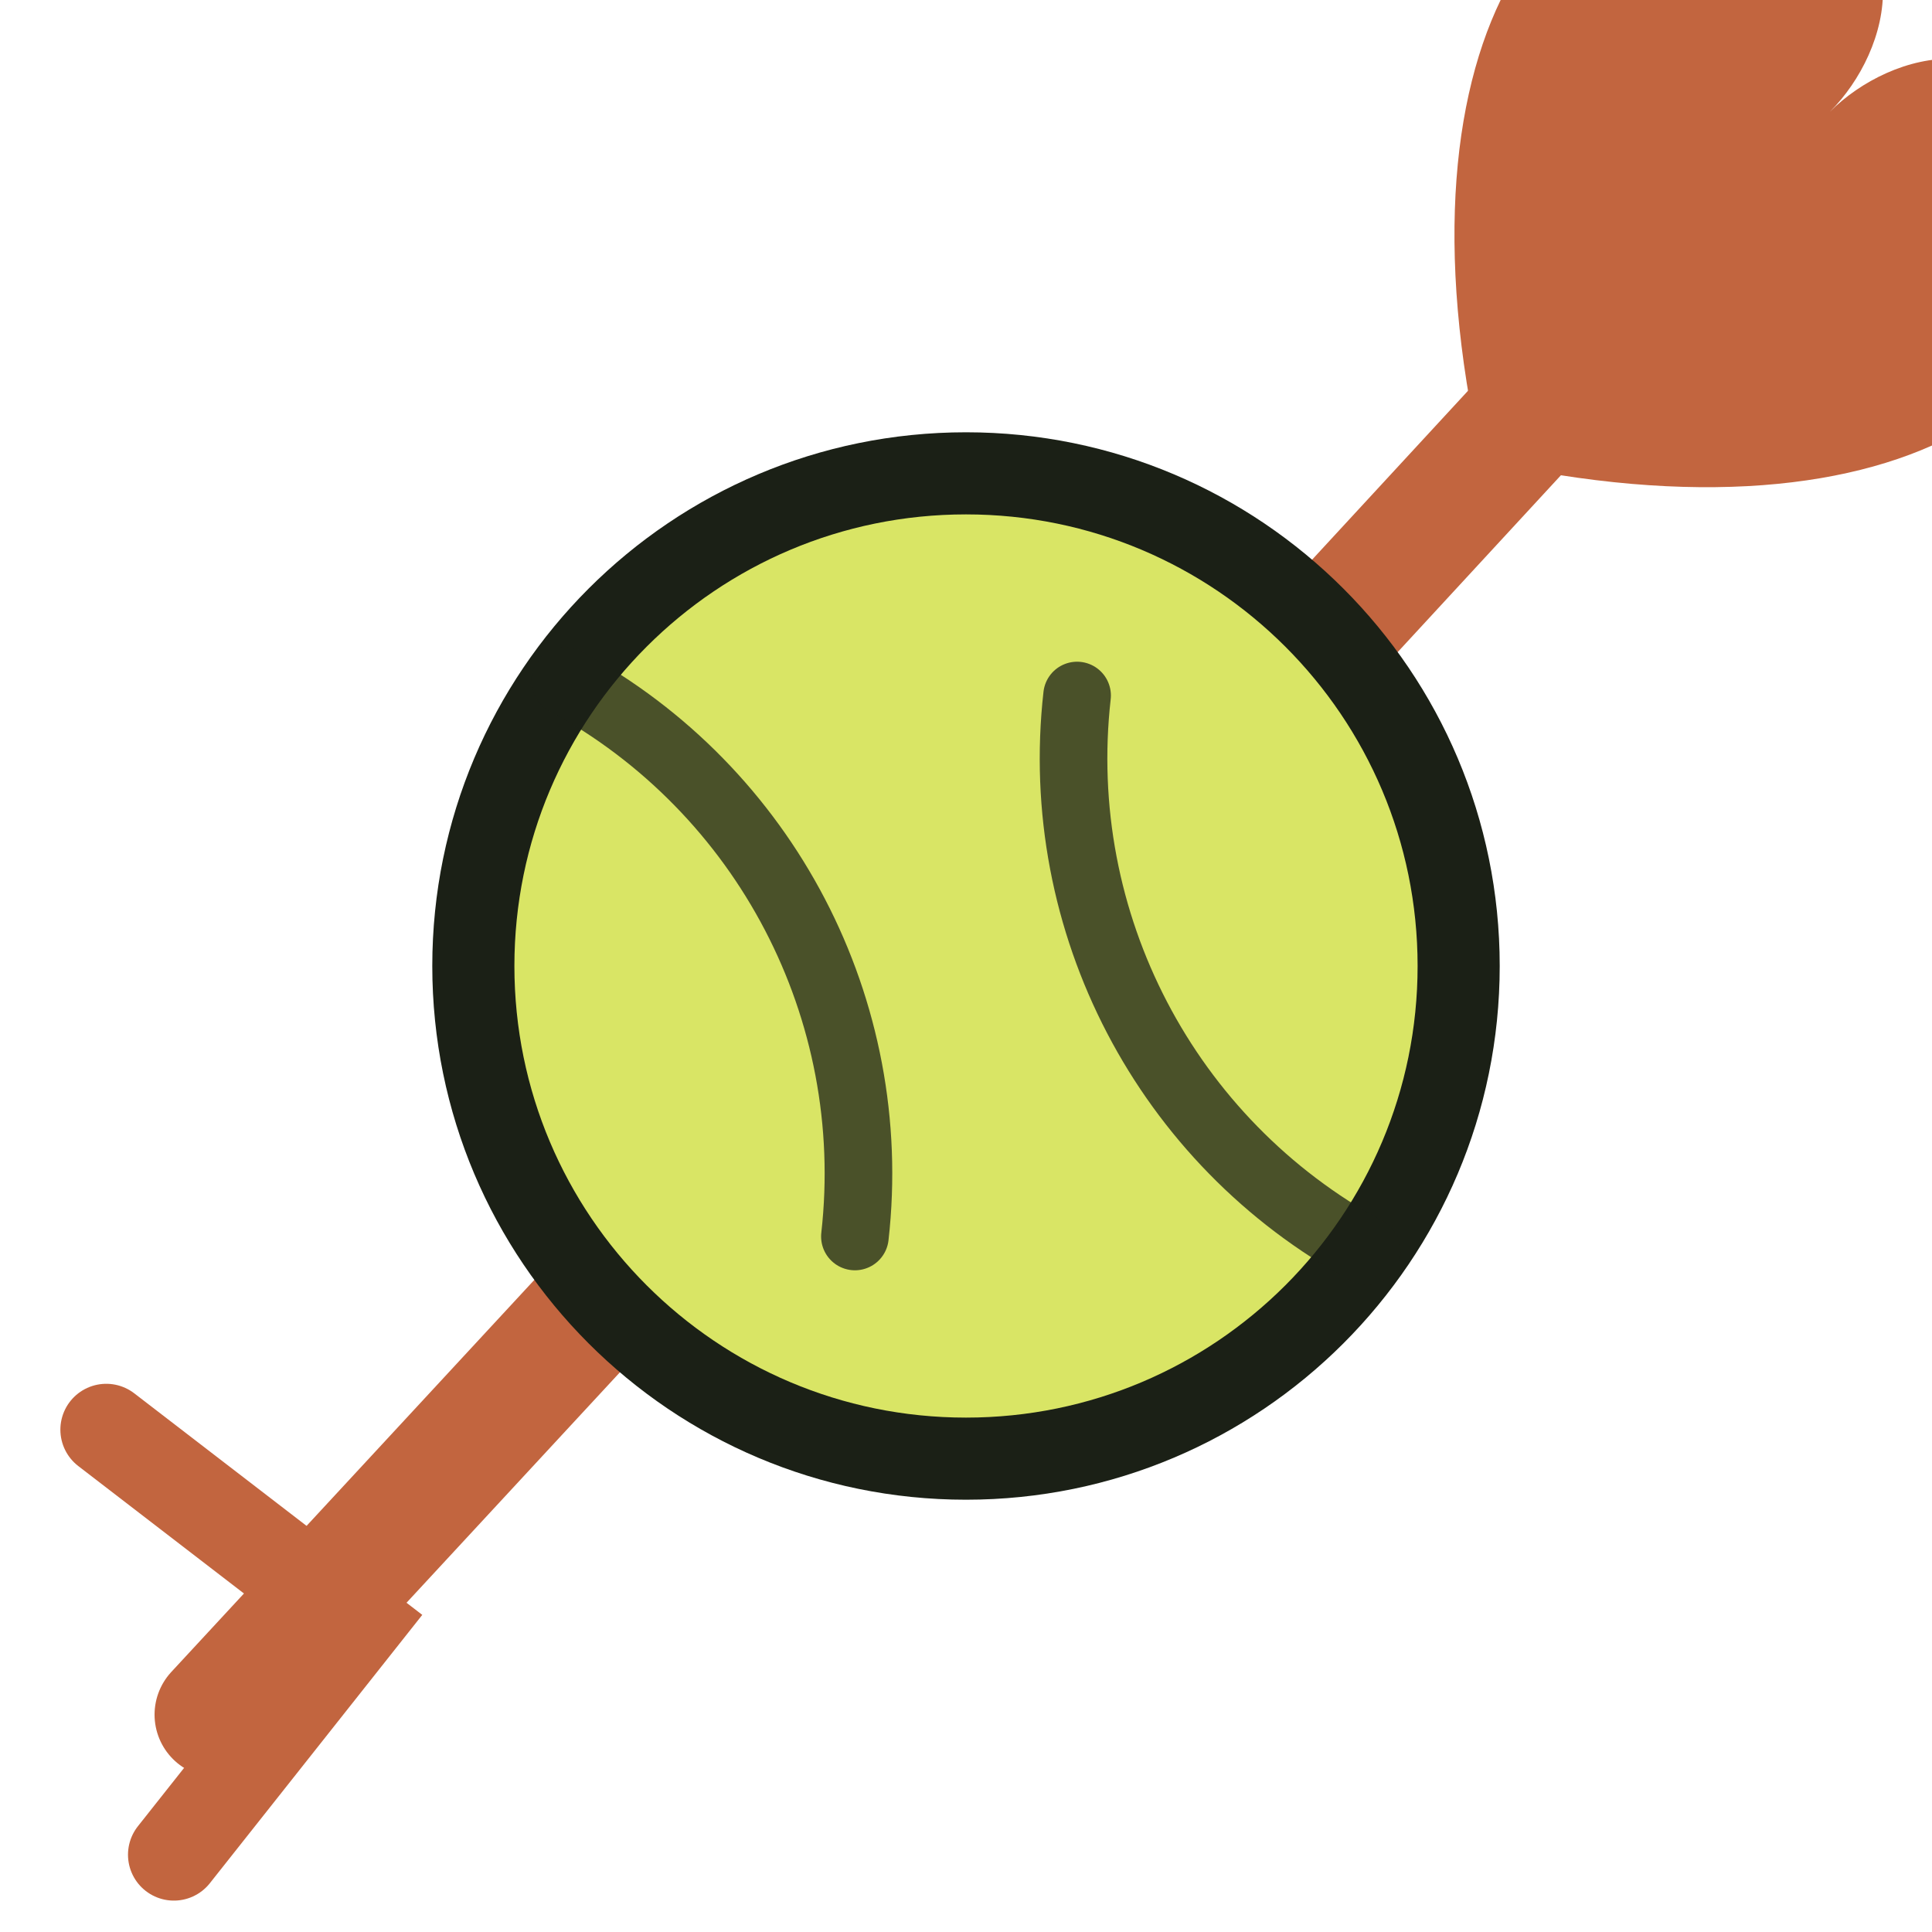
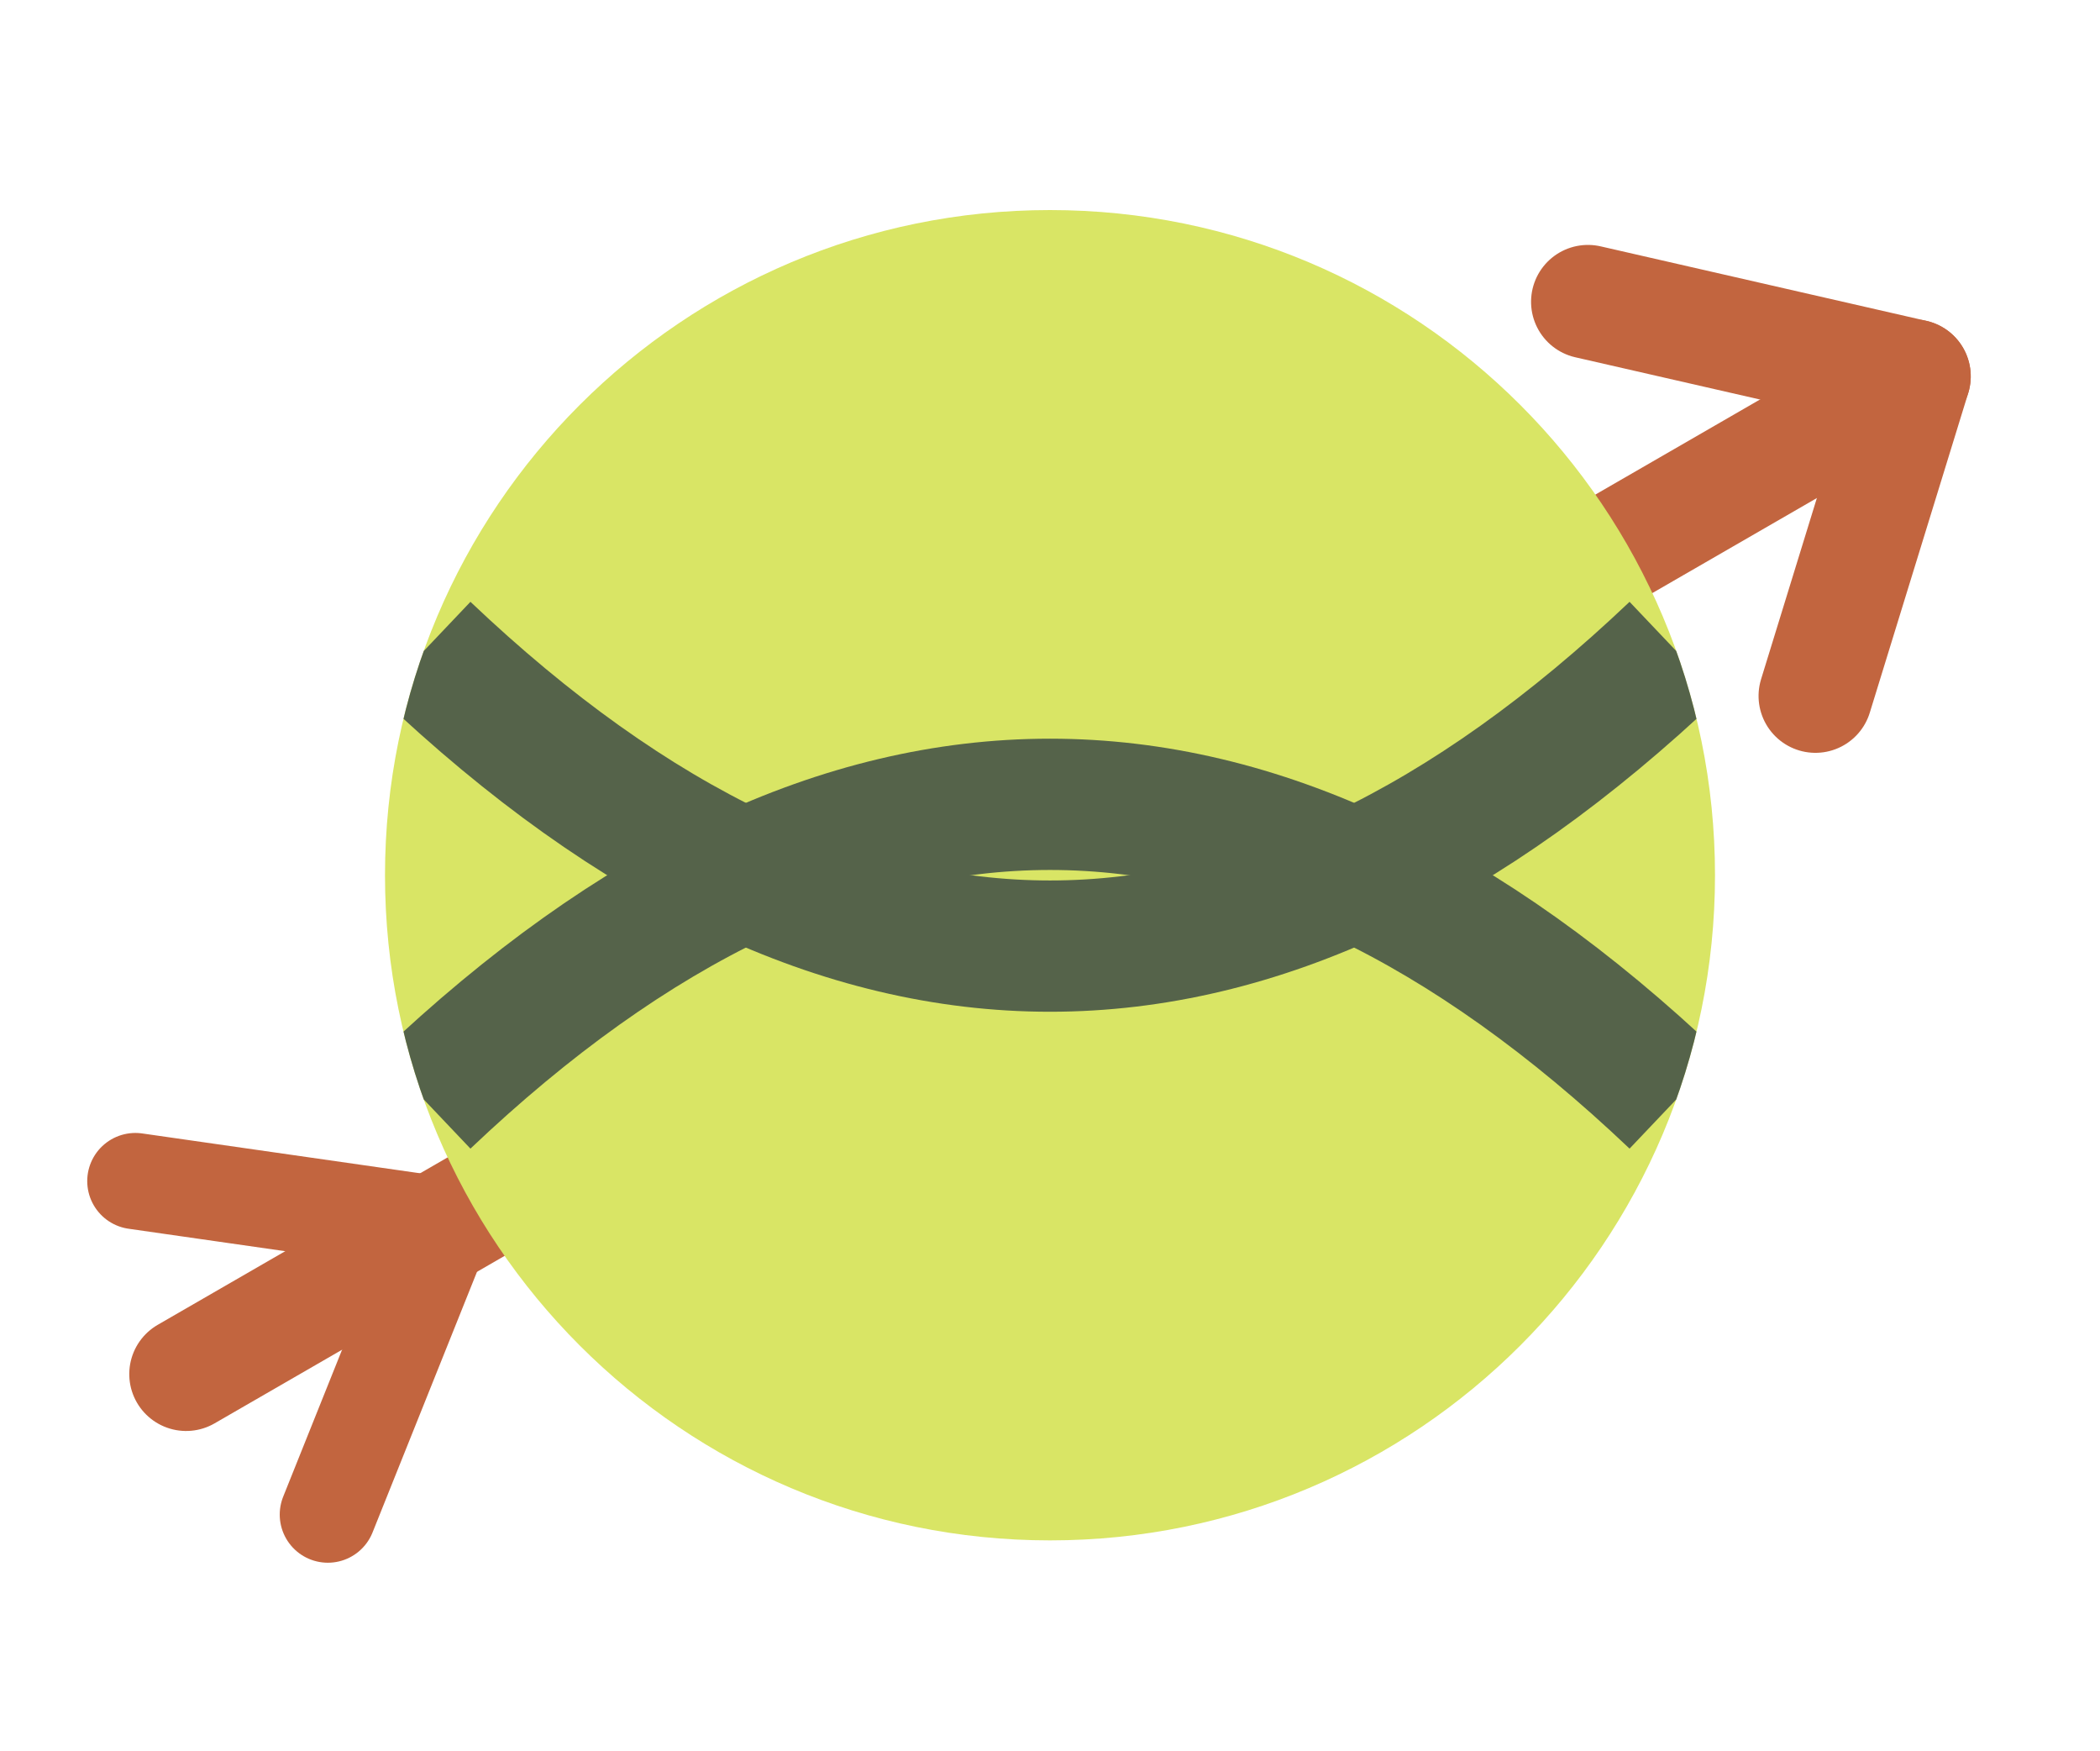
- <svg xmlns="http://www.w3.org/2000/svg" viewBox="0 0 40 40" role="img" aria-label="Piłka tenisowa przebita strzałą Amora">
-   <g stroke="#c2653f" stroke-width="2.6" stroke-linecap="round" fill="none">
-     <path d="M4.5 35.5 12.0 27.4" />
-     <path d="M28.0 12.6 34.0 6.1" />
-     <path d="M2.2 29.6 7.4 33.6 3.6 38.4" stroke-width="1.9" />
+ <svg xmlns="http://www.w3.org/2000/svg" viewBox="0 0 240 200" role="img" aria-label="Piłka tenisowa przebita strzałą">
+   <defs>
+     <clipPath id="ballIco">
+       <circle cx="120" cy="100" r="76" />
+     </clipPath>
+   </defs>
+   <g transform="rotate(-30 120 100)" fill="none" stroke="#c2653f" stroke-width="13" stroke-linecap="round" stroke-linejoin="round">
+     <path d="M6 100H234" />
+     <path d="M206 74 234 100 206 126" />
+     <path d="M12 78 40 100 12 122" stroke-width="11" />
  </g>
-   <circle cx="20" cy="20" r="10.2" fill="#d9e565" stroke="#1b2016" stroke-width="1.7" />
-   <path d="M11.7 14.1a11.6 11.6 0 0 1 6.0 11.5" fill="none" stroke="#1b2016" stroke-width="1.4" stroke-linecap="round" opacity=".75" />
-   <path d="M28.3 25.9a11.6 11.6 0 0 1-6.0-11.5" fill="none" stroke="#1b2016" stroke-width="1.4" stroke-linecap="round" opacity=".75" />
-   <g transform="translate(35.2 5.0) rotate(45)">
-     <path d="M0 6.4C-7.6 1.6-8.6-4.4-4.2-6.6-1.4-8-0-5.6 0-3.8 0-5.6 1.4-8 4.2-6.6 8.6-4.4 7.6 1.6 0 6.4Z" fill="#c2653f" />
+   <circle cx="120" cy="100" r="76" fill="#d9e565" />
+   <g clip-path="url(#ballIco)" fill="none" stroke="#55634a" stroke-width="15" stroke-linecap="butt">
+     <path d="M48.6 74.2Q120 142 191.4 74.2" />
+     <path d="M48.6 125.8Q120 58 191.4 125.8" />
  </g>
</svg>
